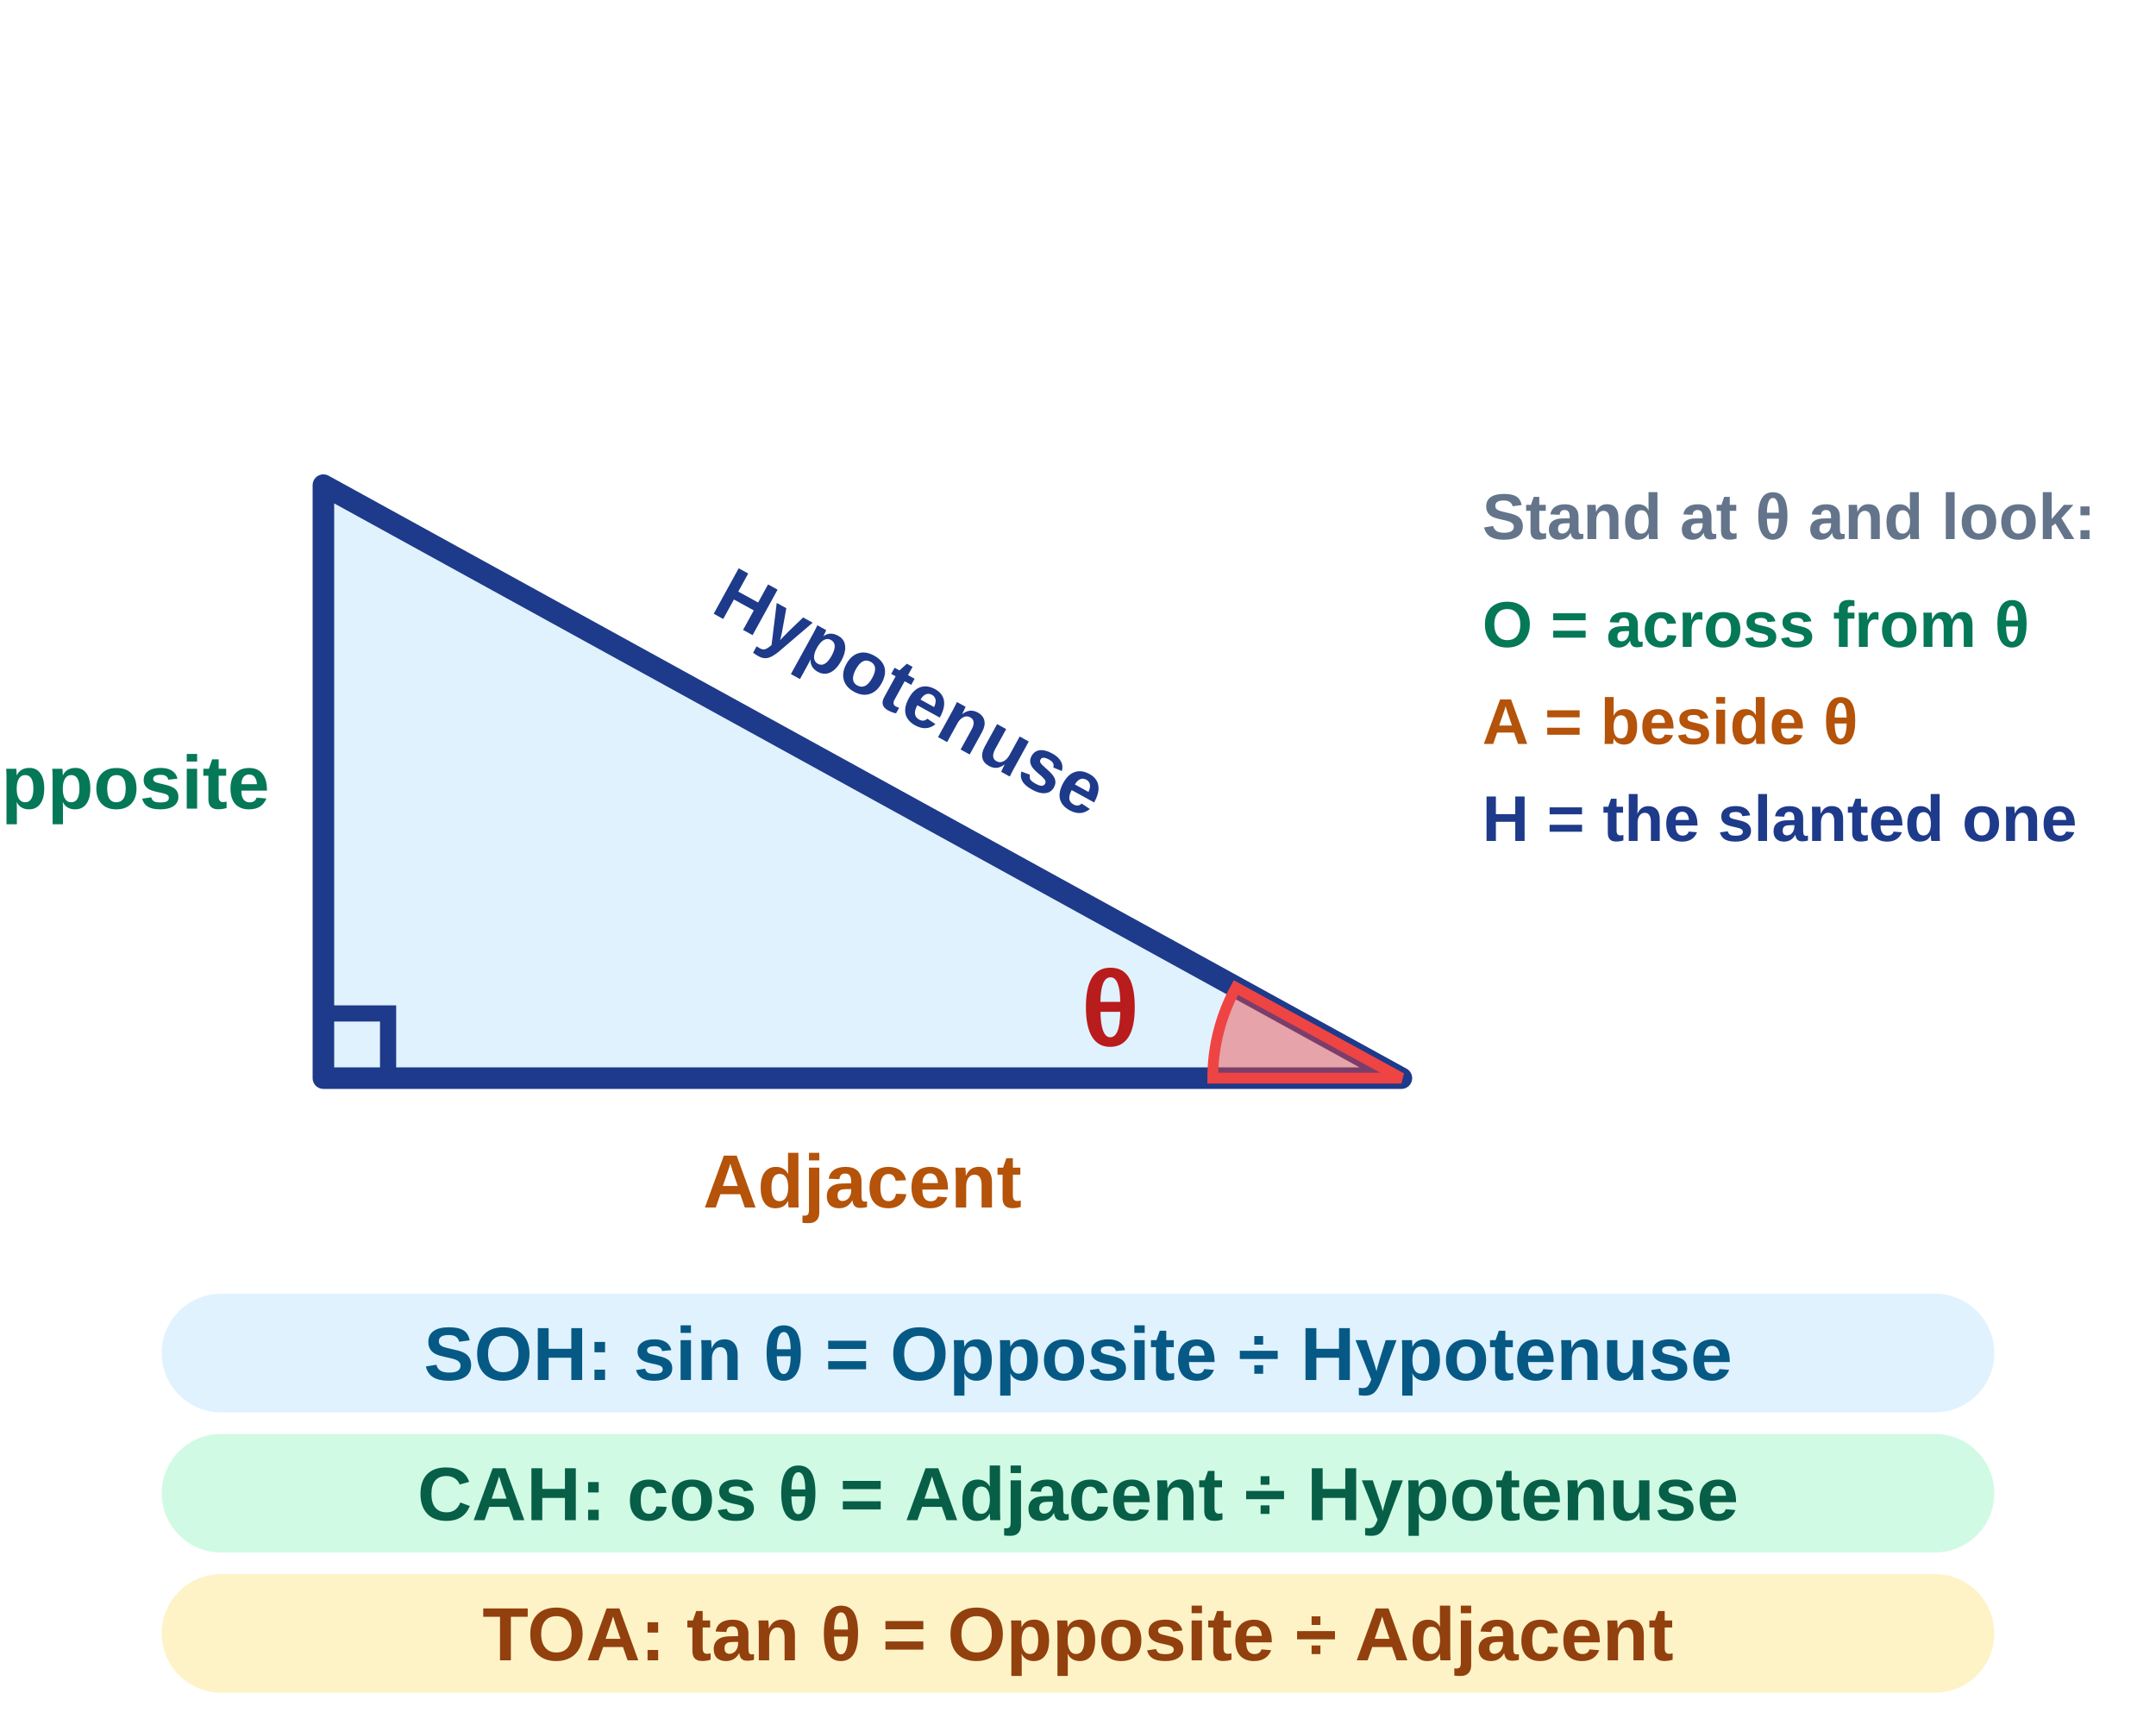
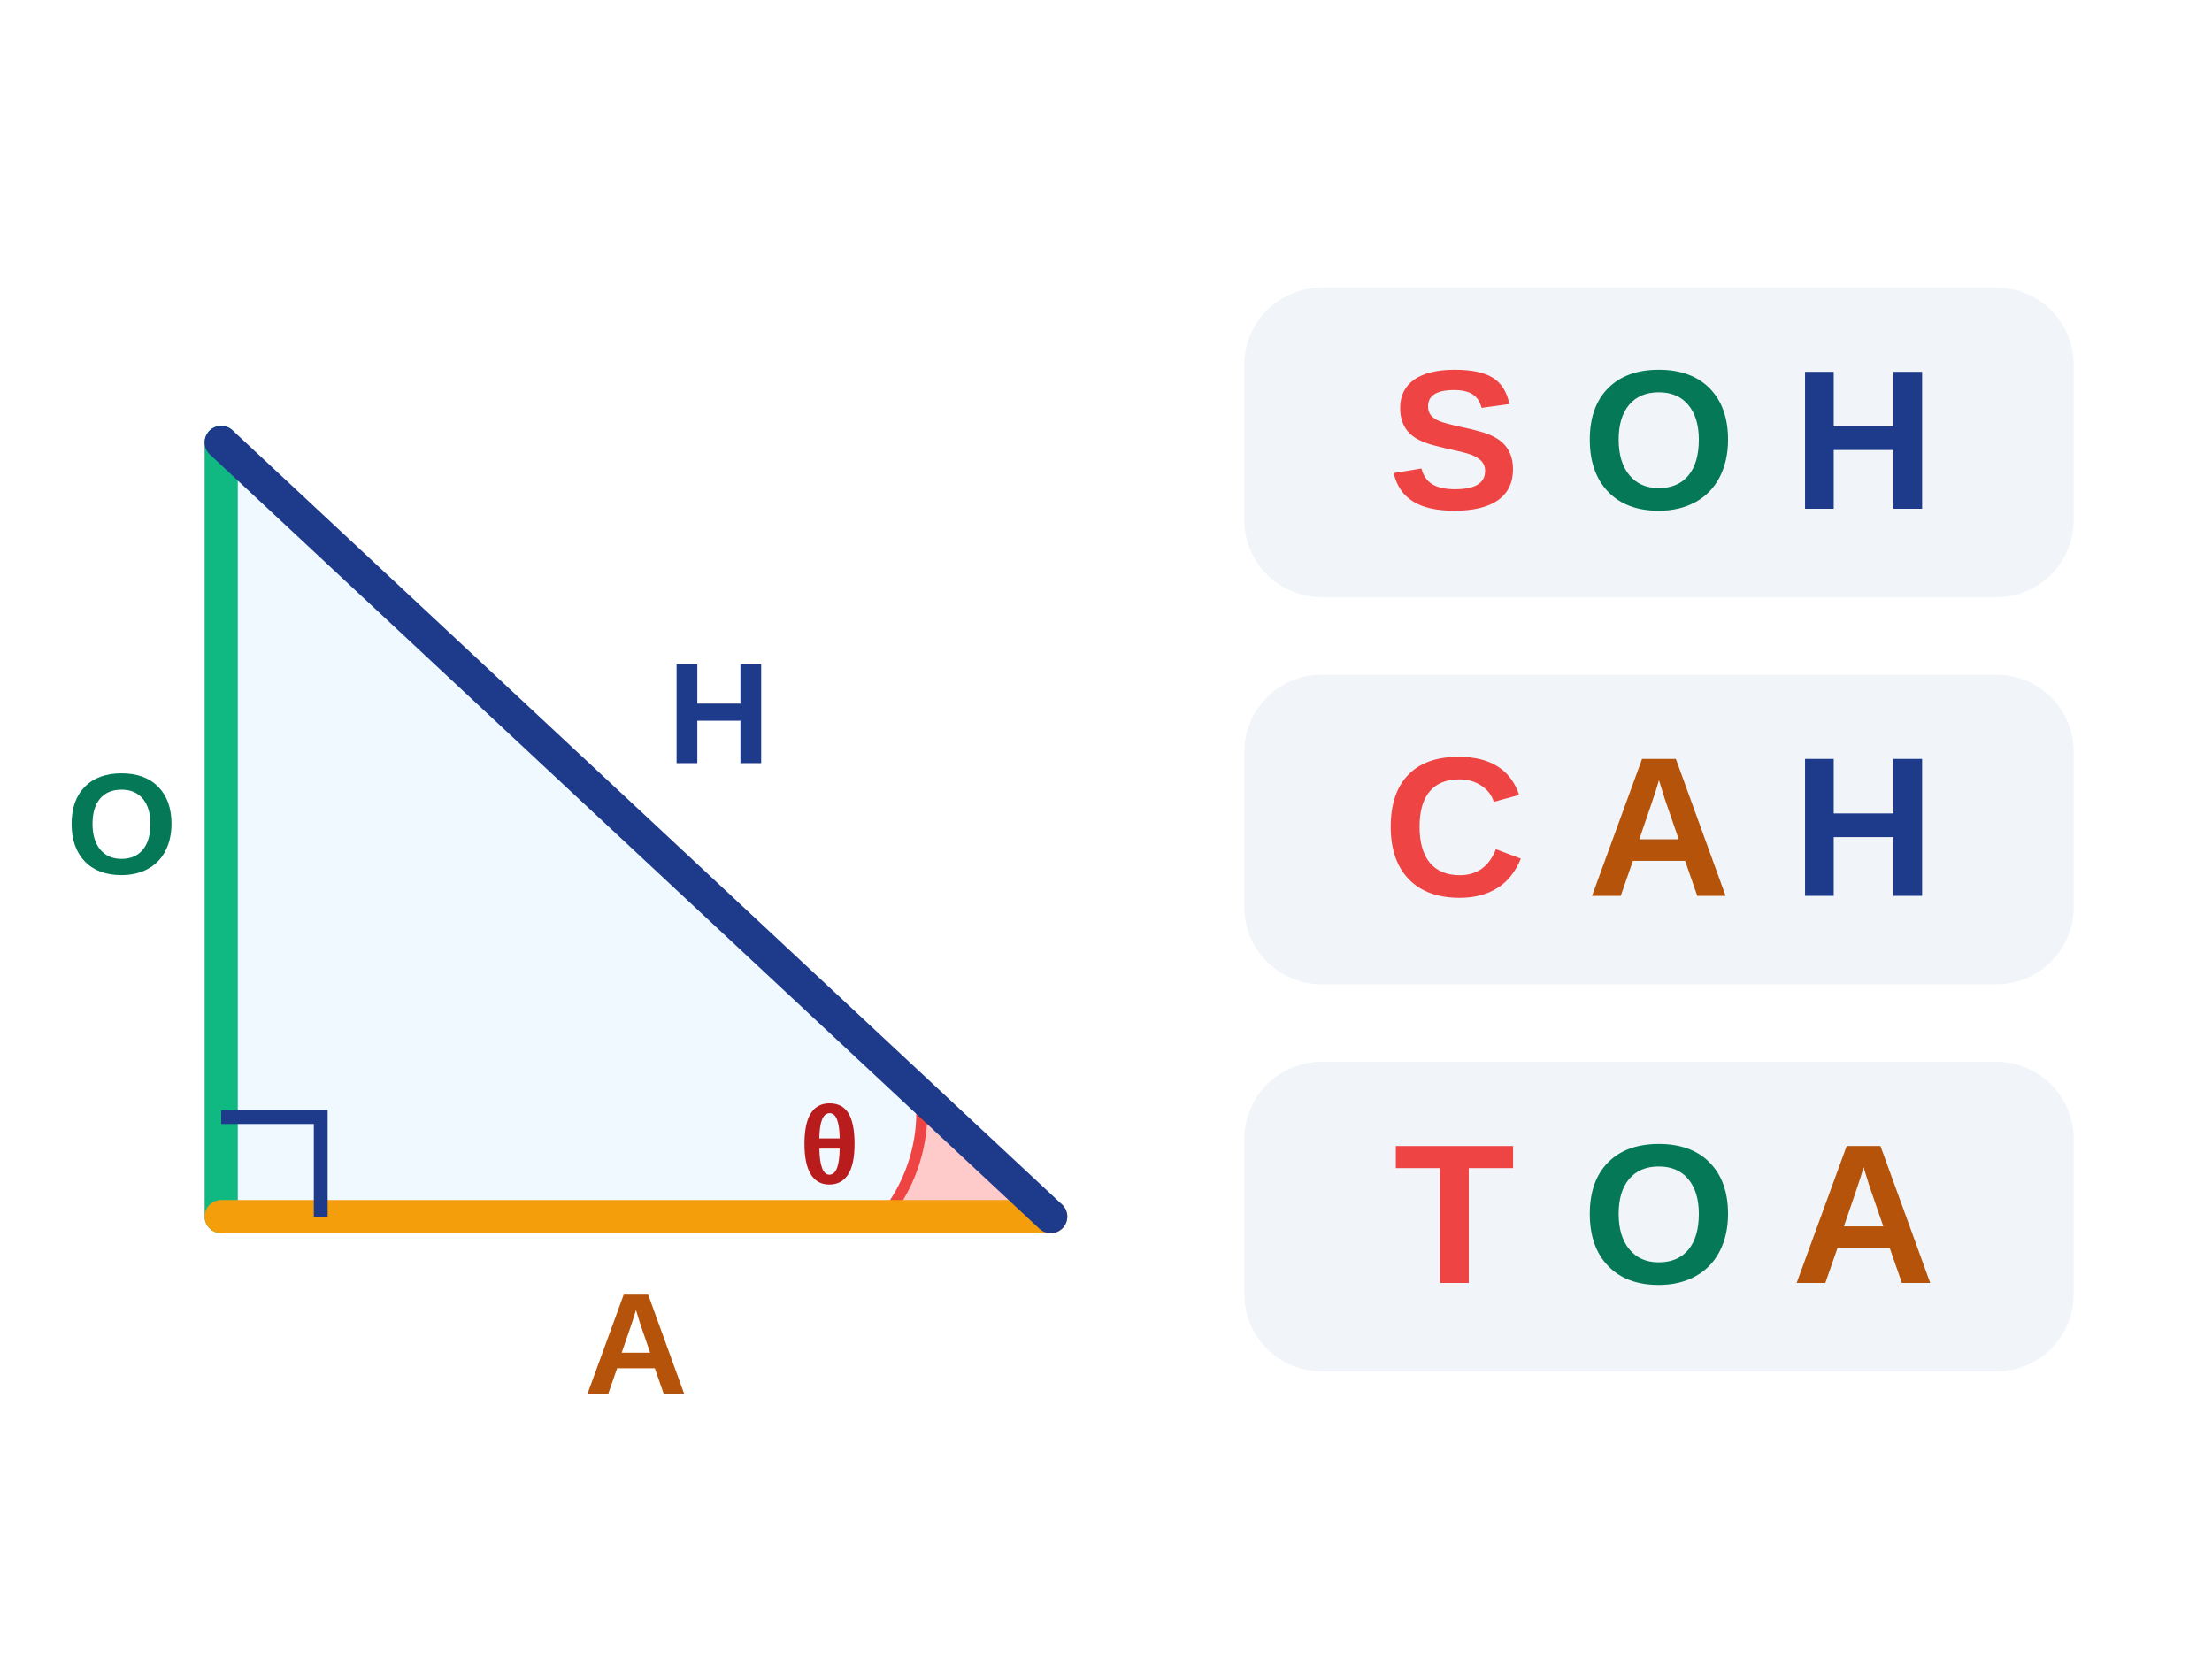
- <svg xmlns="http://www.w3.org/2000/svg" viewBox="0 0 400 320" role="img" aria-label="SOH CAH TOA: sine, cosine and tangent ratios in a right-angled triangle" font-family="Segoe UI, Arial, sans-serif" font-weight="700">
-   <polygon points="60,200 260,200 60,90" fill="#e0f2fe" stroke="#1e3a8a" stroke-width="4" stroke-linejoin="round" />
-   <path d="M72 200 V188 H60" fill="none" stroke="#1e3a8a" stroke-width="3" />
-   <path d="M260 200 L225 200 A35 35 0 0 1 229.3 183.2 Z" fill="#ef4444" fill-opacity=".45" stroke="#ef4444" stroke-width="2" />
-   <text x="206" y="194" fill="#b91c1c" font-size="20" text-anchor="middle">θ</text>
-   <text x="50" y="150" fill="#047857" font-size="14" text-anchor="end">Opposite</text>
-   <text x="160" y="224" fill="#b45309" font-size="14" text-anchor="middle">Adjacent</text>
-   <text x="166.7" y="132.7" fill="#1e3a8a" font-size="14" text-anchor="middle" transform="rotate(28.8 166.7 132.7)">Hypotenuse</text>
-   <text x="275" y="100" fill="#64748b" font-size="12">Stand at θ and look:</text>
-   <text x="275" y="120" fill="#047857" font-size="12">O = across from θ</text>
-   <text x="275" y="138" fill="#b45309" font-size="12">A = beside θ</text>
-   <text x="275" y="156" fill="#1e3a8a" font-size="12">H = the slanted one</text>
-   <rect x="30" y="240" width="340" height="22" rx="11" fill="#e0f2fe" />
-   <text x="200" y="256" fill="#075985" font-size="14" text-anchor="middle">SOH: sin θ = Opposite ÷ Hypotenuse</text>
-   <rect x="30" y="266" width="340" height="22" rx="11" fill="#d1fae5" />
-   <text x="200" y="282" fill="#065f46" font-size="14" text-anchor="middle">CAH: cos θ = Adjacent ÷ Hypotenuse</text>
-   <rect x="30" y="292" width="340" height="22" rx="11" fill="#fef3c7" />
-   <text x="200" y="308" fill="#92400e" font-size="14" text-anchor="middle">TOA: tan θ = Opposite ÷ Adjacent</text>
+ <svg xmlns="http://www.w3.org/2000/svg" viewBox="0 0 400 300" role="img" aria-label="Triangle with sides marked O, A and H beside the words SOH, CAH and TOA">
+   <polygon points="40,80 40,220 190,220" fill="#f0f9ff" />
+   <path d="M190 220 L160 220 A30 30 0 0 0 166.7 201.1 Z" fill="#fecaca" stroke="#ef4444" stroke-width="2" />
+   <line x1="40" y1="80" x2="40" y2="220" stroke="#10b981" stroke-width="6" stroke-linecap="round" />
+   <line x1="40" y1="220" x2="190" y2="220" stroke="#f59e0b" stroke-width="6" stroke-linecap="round" />
+   <line x1="40" y1="80" x2="190" y2="220" stroke="#1e3a8a" stroke-width="6" stroke-linecap="round" />
+   <path d="M58 220 V202 H40" fill="none" stroke="#1e3a8a" stroke-width="2.5" />
+   <text x="22" y="158" text-anchor="middle" font-family="Arial, Helvetica, sans-serif" font-weight="700" font-size="26" fill="#047857">O</text>
+   <text x="115" y="252" text-anchor="middle" font-family="Arial, Helvetica, sans-serif" font-weight="700" font-size="26" fill="#b45309">A</text>
+   <text x="130" y="138" text-anchor="middle" font-family="Arial, Helvetica, sans-serif" font-weight="700" font-size="26" fill="#1e3a8a">H</text>
+   <text x="150" y="214" text-anchor="middle" font-family="Arial, Helvetica, sans-serif" font-weight="700" font-size="20" fill="#b91c1c">θ</text>
+   <rect x="225" y="52" width="150" height="56" rx="14" fill="#f1f5f9" />
+   <rect x="225" y="122" width="150" height="56" rx="14" fill="#f1f5f9" />
+   <rect x="225" y="192" width="150" height="56" rx="14" fill="#f1f5f9" />
+   <text x="263" y="92" text-anchor="middle" font-family="Arial, Helvetica, sans-serif" font-weight="800" font-size="36" fill="#ef4444">S</text>
+   <text x="300" y="92" text-anchor="middle" font-family="Arial, Helvetica, sans-serif" font-weight="800" font-size="36" fill="#047857">O</text>
+   <text x="337" y="92" text-anchor="middle" font-family="Arial, Helvetica, sans-serif" font-weight="800" font-size="36" fill="#1e3a8a">H</text>
+   <text x="263" y="162" text-anchor="middle" font-family="Arial, Helvetica, sans-serif" font-weight="800" font-size="36" fill="#ef4444">C</text>
+   <text x="300" y="162" text-anchor="middle" font-family="Arial, Helvetica, sans-serif" font-weight="800" font-size="36" fill="#b45309">A</text>
+   <text x="337" y="162" text-anchor="middle" font-family="Arial, Helvetica, sans-serif" font-weight="800" font-size="36" fill="#1e3a8a">H</text>
+   <text x="263" y="232" text-anchor="middle" font-family="Arial, Helvetica, sans-serif" font-weight="800" font-size="36" fill="#ef4444">T</text>
+   <text x="300" y="232" text-anchor="middle" font-family="Arial, Helvetica, sans-serif" font-weight="800" font-size="36" fill="#047857">O</text>
+   <text x="337" y="232" text-anchor="middle" font-family="Arial, Helvetica, sans-serif" font-weight="800" font-size="36" fill="#b45309">A</text>
</svg>
